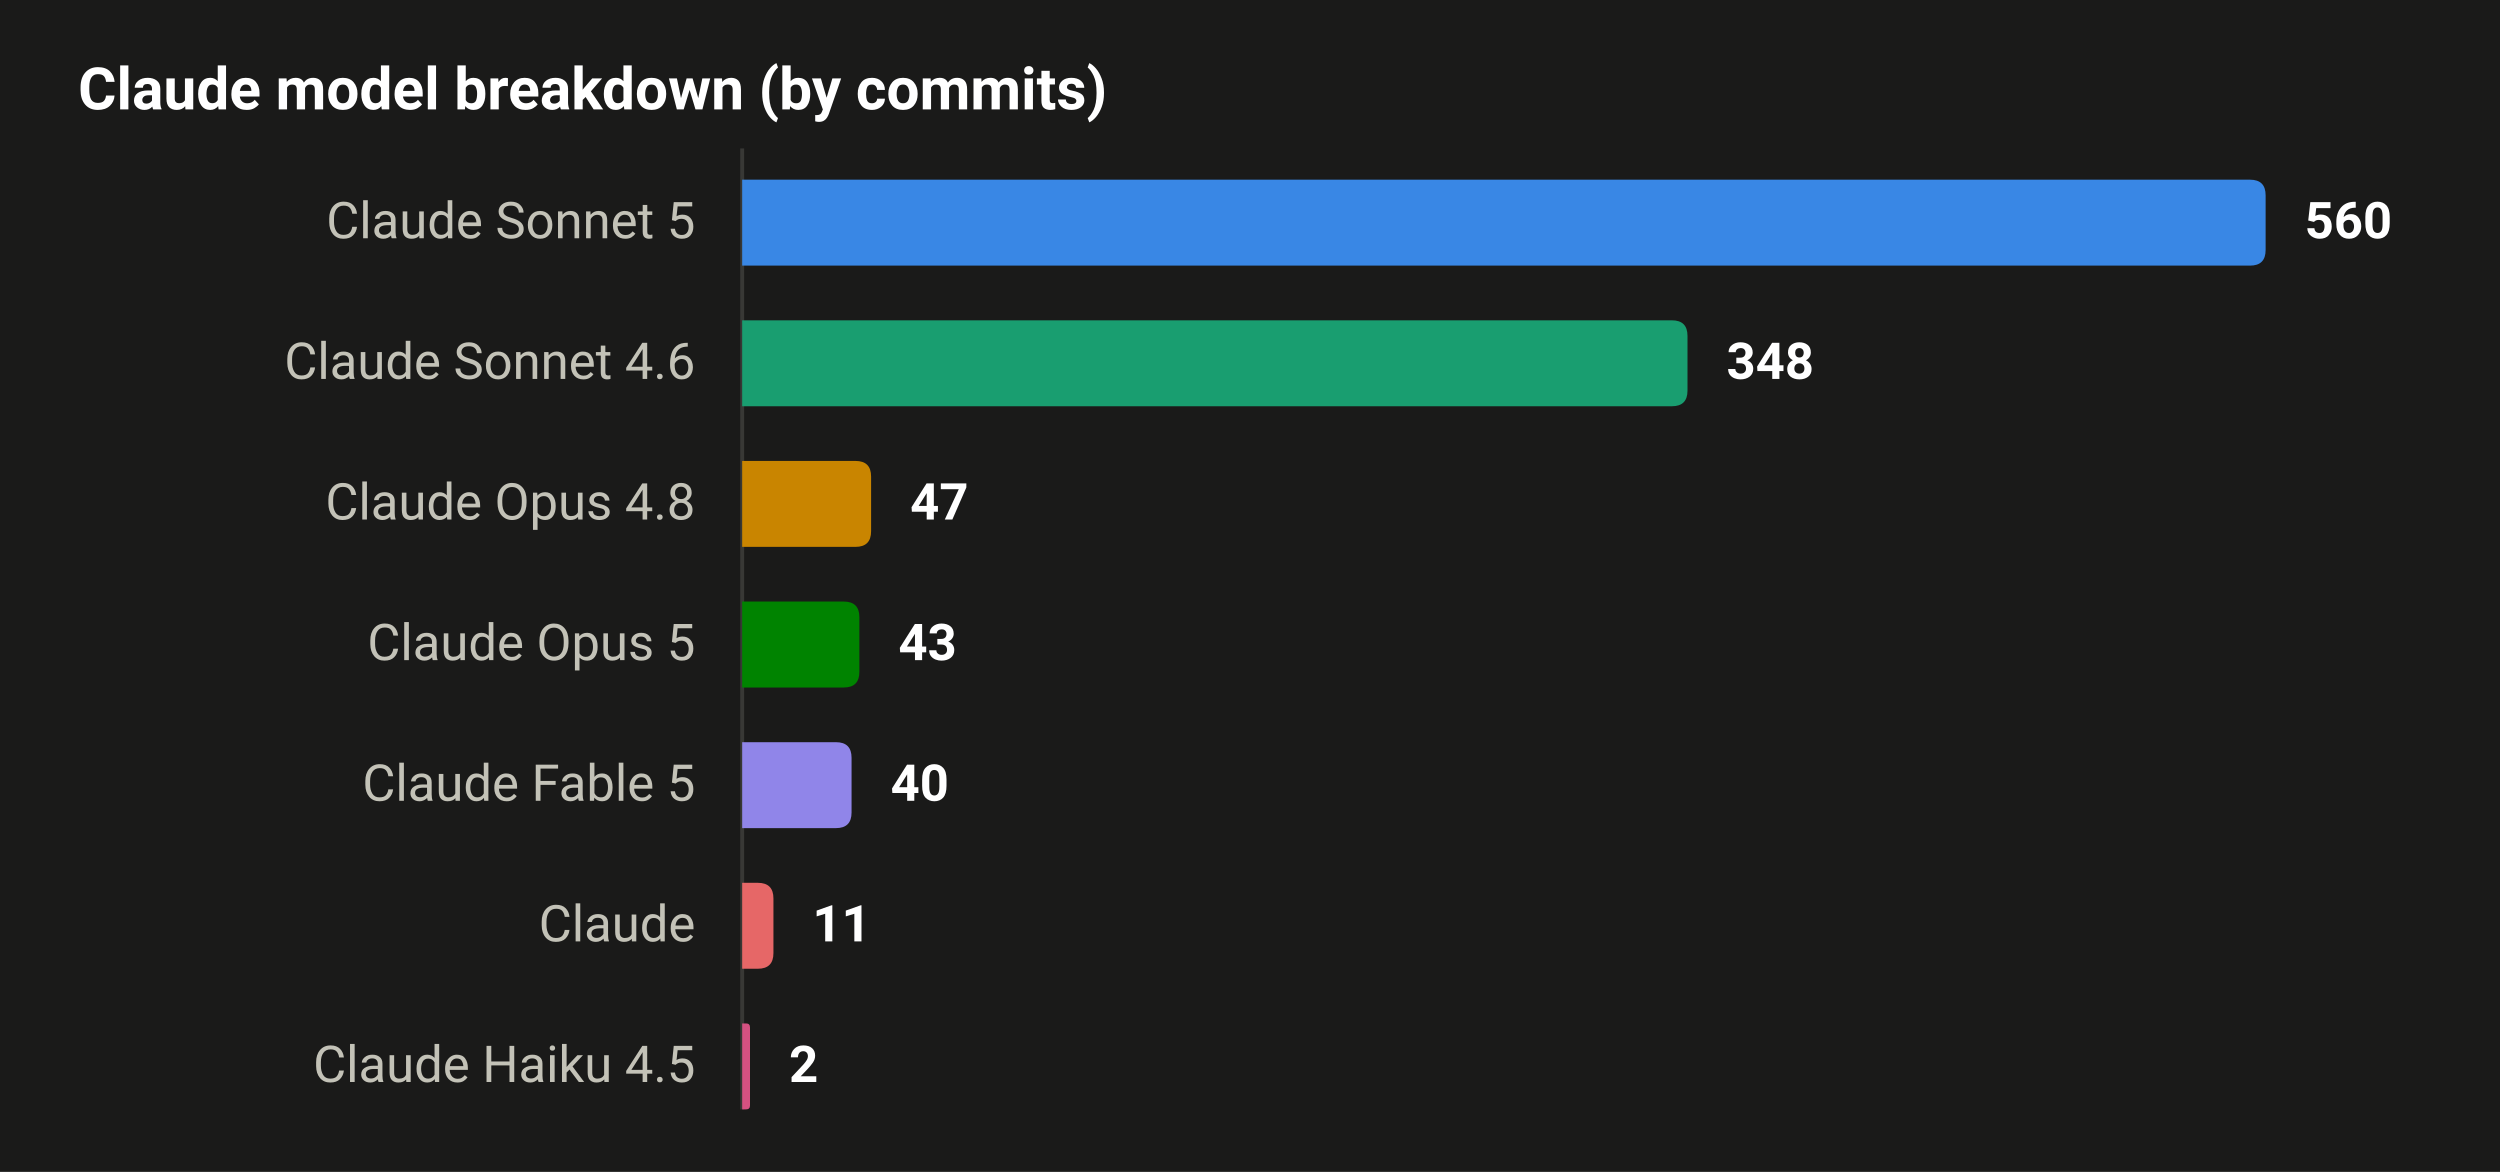
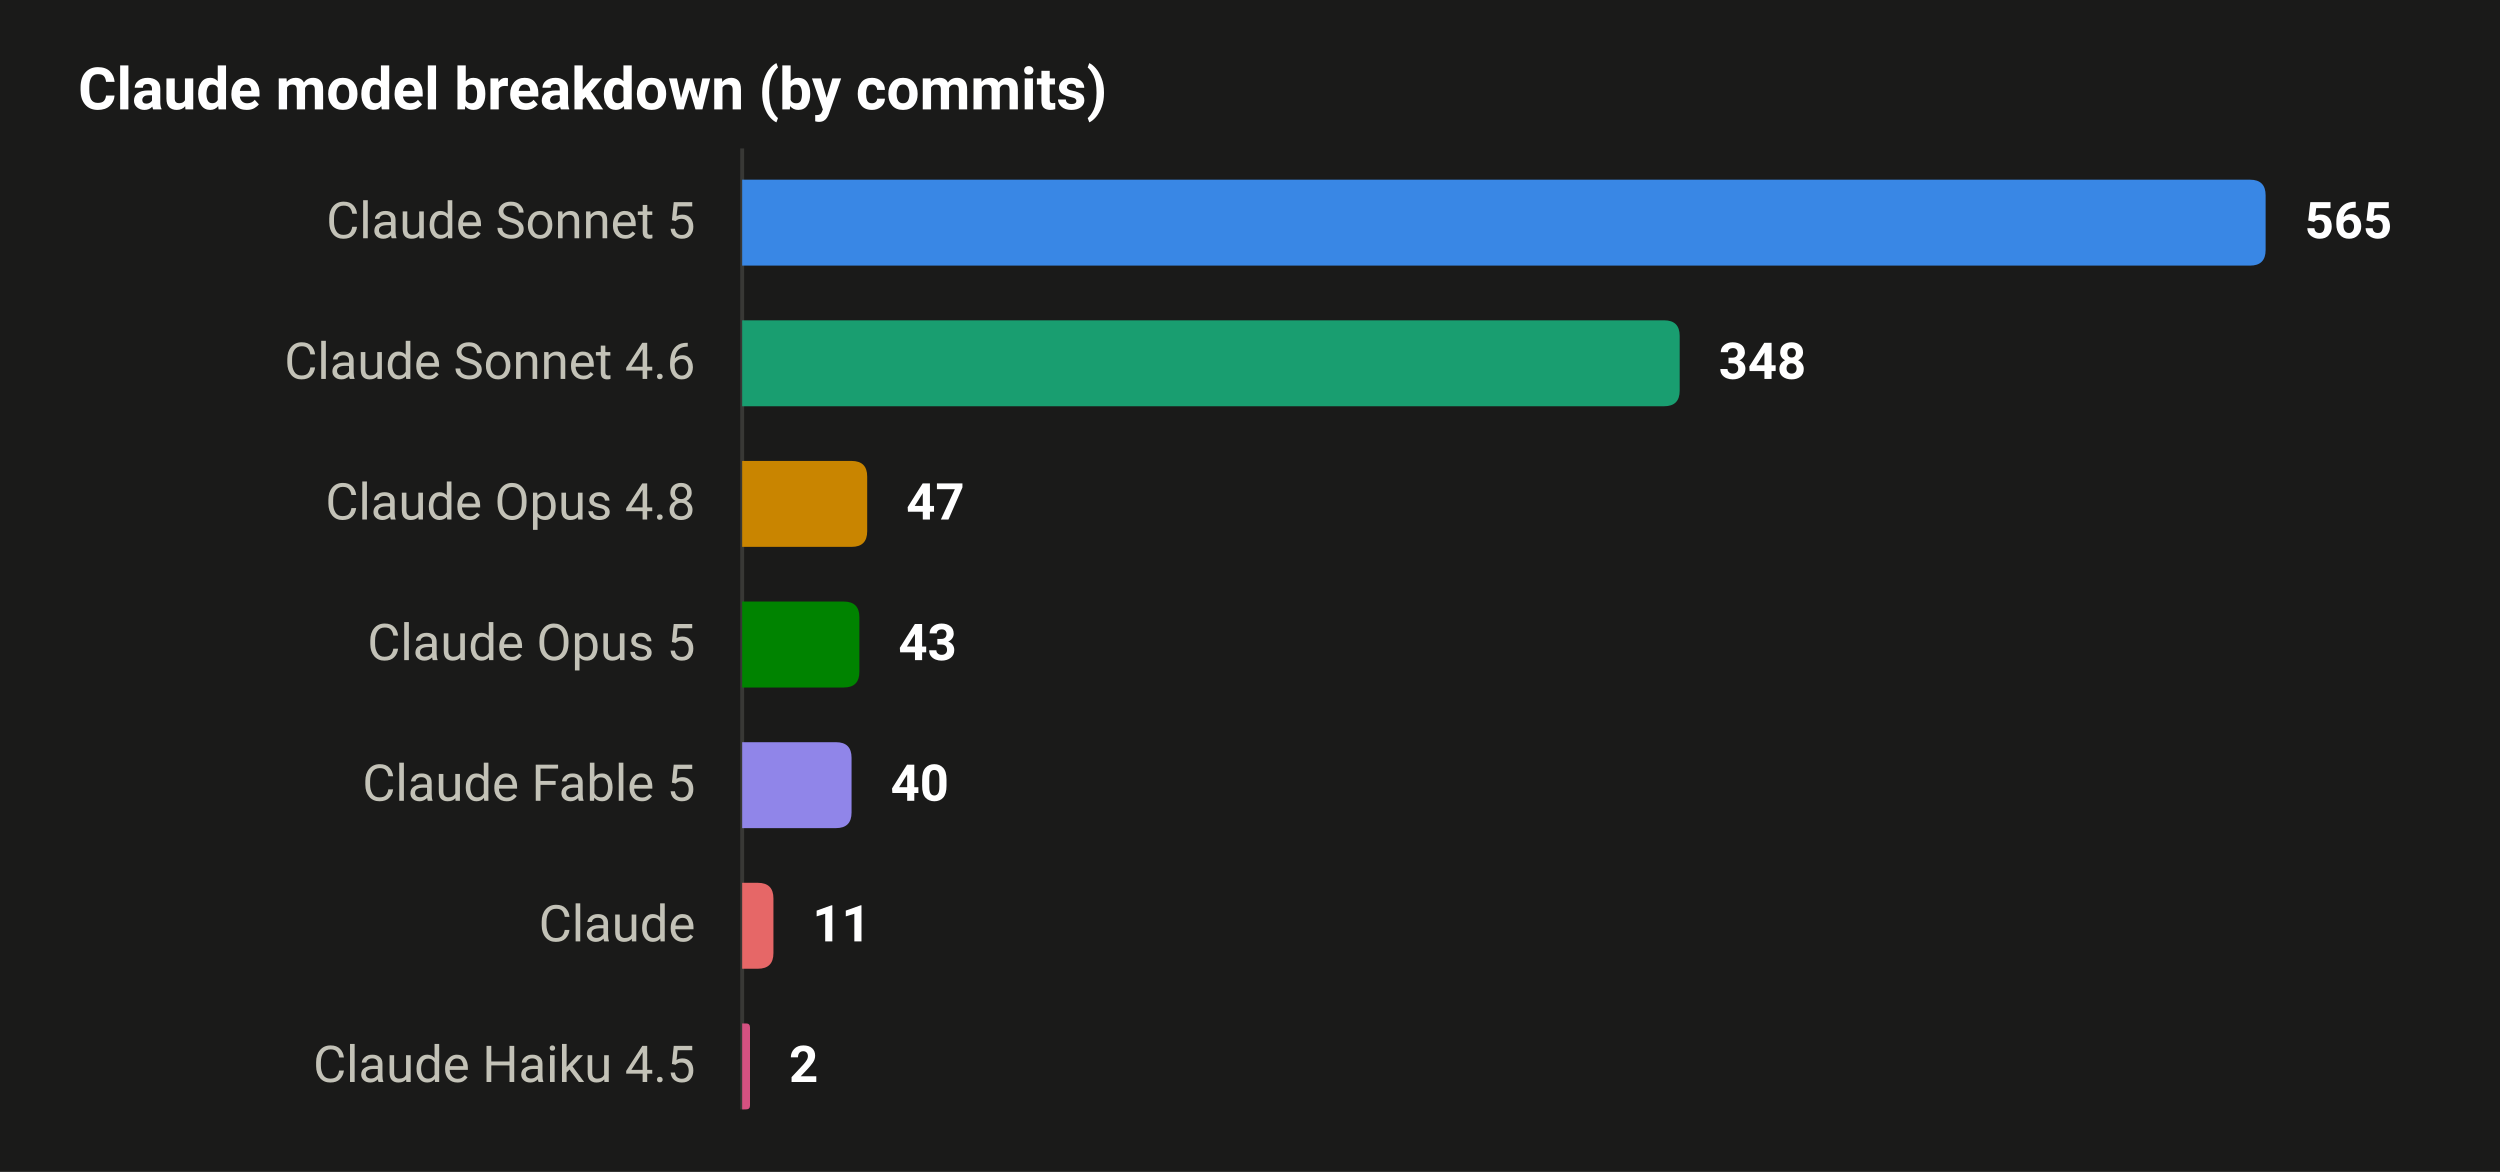
<svg xmlns="http://www.w3.org/2000/svg" width="640" height="300" viewBox="0 0 640 300" font-family="-apple-system, BlinkMacSystemFont, 'Segoe UI', Roboto, Helvetica, Arial, sans-serif">
  <rect width="640" height="300" fill="#1a1a19" />
  <text x="20" y="28" fill="#ffffff" font-size="15" font-weight="600">Claude model breakdown (by commits)</text>
  <line x1="190" y1="38" x2="190" y2="284" stroke="#383835" stroke-width="1" />
  <text x="178" y="61" fill="#c3c2b7" font-size="13" text-anchor="end">Claude Sonnet 5</text>
  <path d="M190,46 H576 Q580,46 580,50 V64 Q580,68 576,68 H190 Z" fill="#3987e5" />
-   <text x="590" y="61" fill="#ffffff" font-size="13" font-weight="600">560</text>
+   <text x="590" y="61" fill="#ffffff" font-size="13" font-weight="600">565</text>
  <text x="178" y="97" fill="#c3c2b7" font-size="13" text-anchor="end">Claude Sonnet 4.6</text>
-   <path d="M190,82 H428 Q432,82 432,86 V100 Q432,104 428,104 H190 Z" fill="#199e70" />
-   <text x="442" y="97" fill="#ffffff" font-size="13" font-weight="600">348</text>
+   <path d="M190,82 H426 Q430,82 430,86 V100 Q430,104 426,104 H190 Z" fill="#199e70" />
+   <text x="440" y="97" fill="#ffffff" font-size="13" font-weight="600">348</text>
  <text x="178" y="133" fill="#c3c2b7" font-size="13" text-anchor="end">Claude Opus 4.8</text>
-   <path d="M190,118 H219 Q223,118 223,122 V136 Q223,140 219,140 H190 Z" fill="#c98500" />
-   <text x="233" y="133" fill="#ffffff" font-size="13" font-weight="600">47</text>
+   <path d="M190,118 H218 Q222,118 222,122 V136 Q222,140 218,140 H190 Z" fill="#c98500" />
+   <text x="232" y="133" fill="#ffffff" font-size="13" font-weight="600">47</text>
  <text x="178" y="169" fill="#c3c2b7" font-size="13" text-anchor="end">Claude Opus 5</text>
  <path d="M190,154 H216 Q220,154 220,158 V172 Q220,176 216,176 H190 Z" fill="#008300" />
  <text x="230" y="169" fill="#ffffff" font-size="13" font-weight="600">43</text>
  <text x="178" y="205" fill="#c3c2b7" font-size="13" text-anchor="end">Claude Fable 5</text>
  <path d="M190,190 H214 Q218,190 218,194 V208 Q218,212 214,212 H190 Z" fill="#9085e9" />
  <text x="228" y="205" fill="#ffffff" font-size="13" font-weight="600">40</text>
  <text x="178" y="241" fill="#c3c2b7" font-size="13" text-anchor="end">Claude</text>
  <path d="M190,226 H194 Q198,226 198,230 V244 Q198,248 194,248 H190 Z" fill="#e66767" />
  <text x="208" y="241" fill="#ffffff" font-size="13" font-weight="600">11</text>
  <text x="178" y="277" fill="#c3c2b7" font-size="13" text-anchor="end">Claude Haiku 4.5</text>
  <path d="M190,262 H191 Q192,262 192,263 V283 Q192,284 191,284 H190 Z" fill="#d55181" />
  <text x="202" y="277" fill="#ffffff" font-size="13" font-weight="600">2</text>
</svg>
